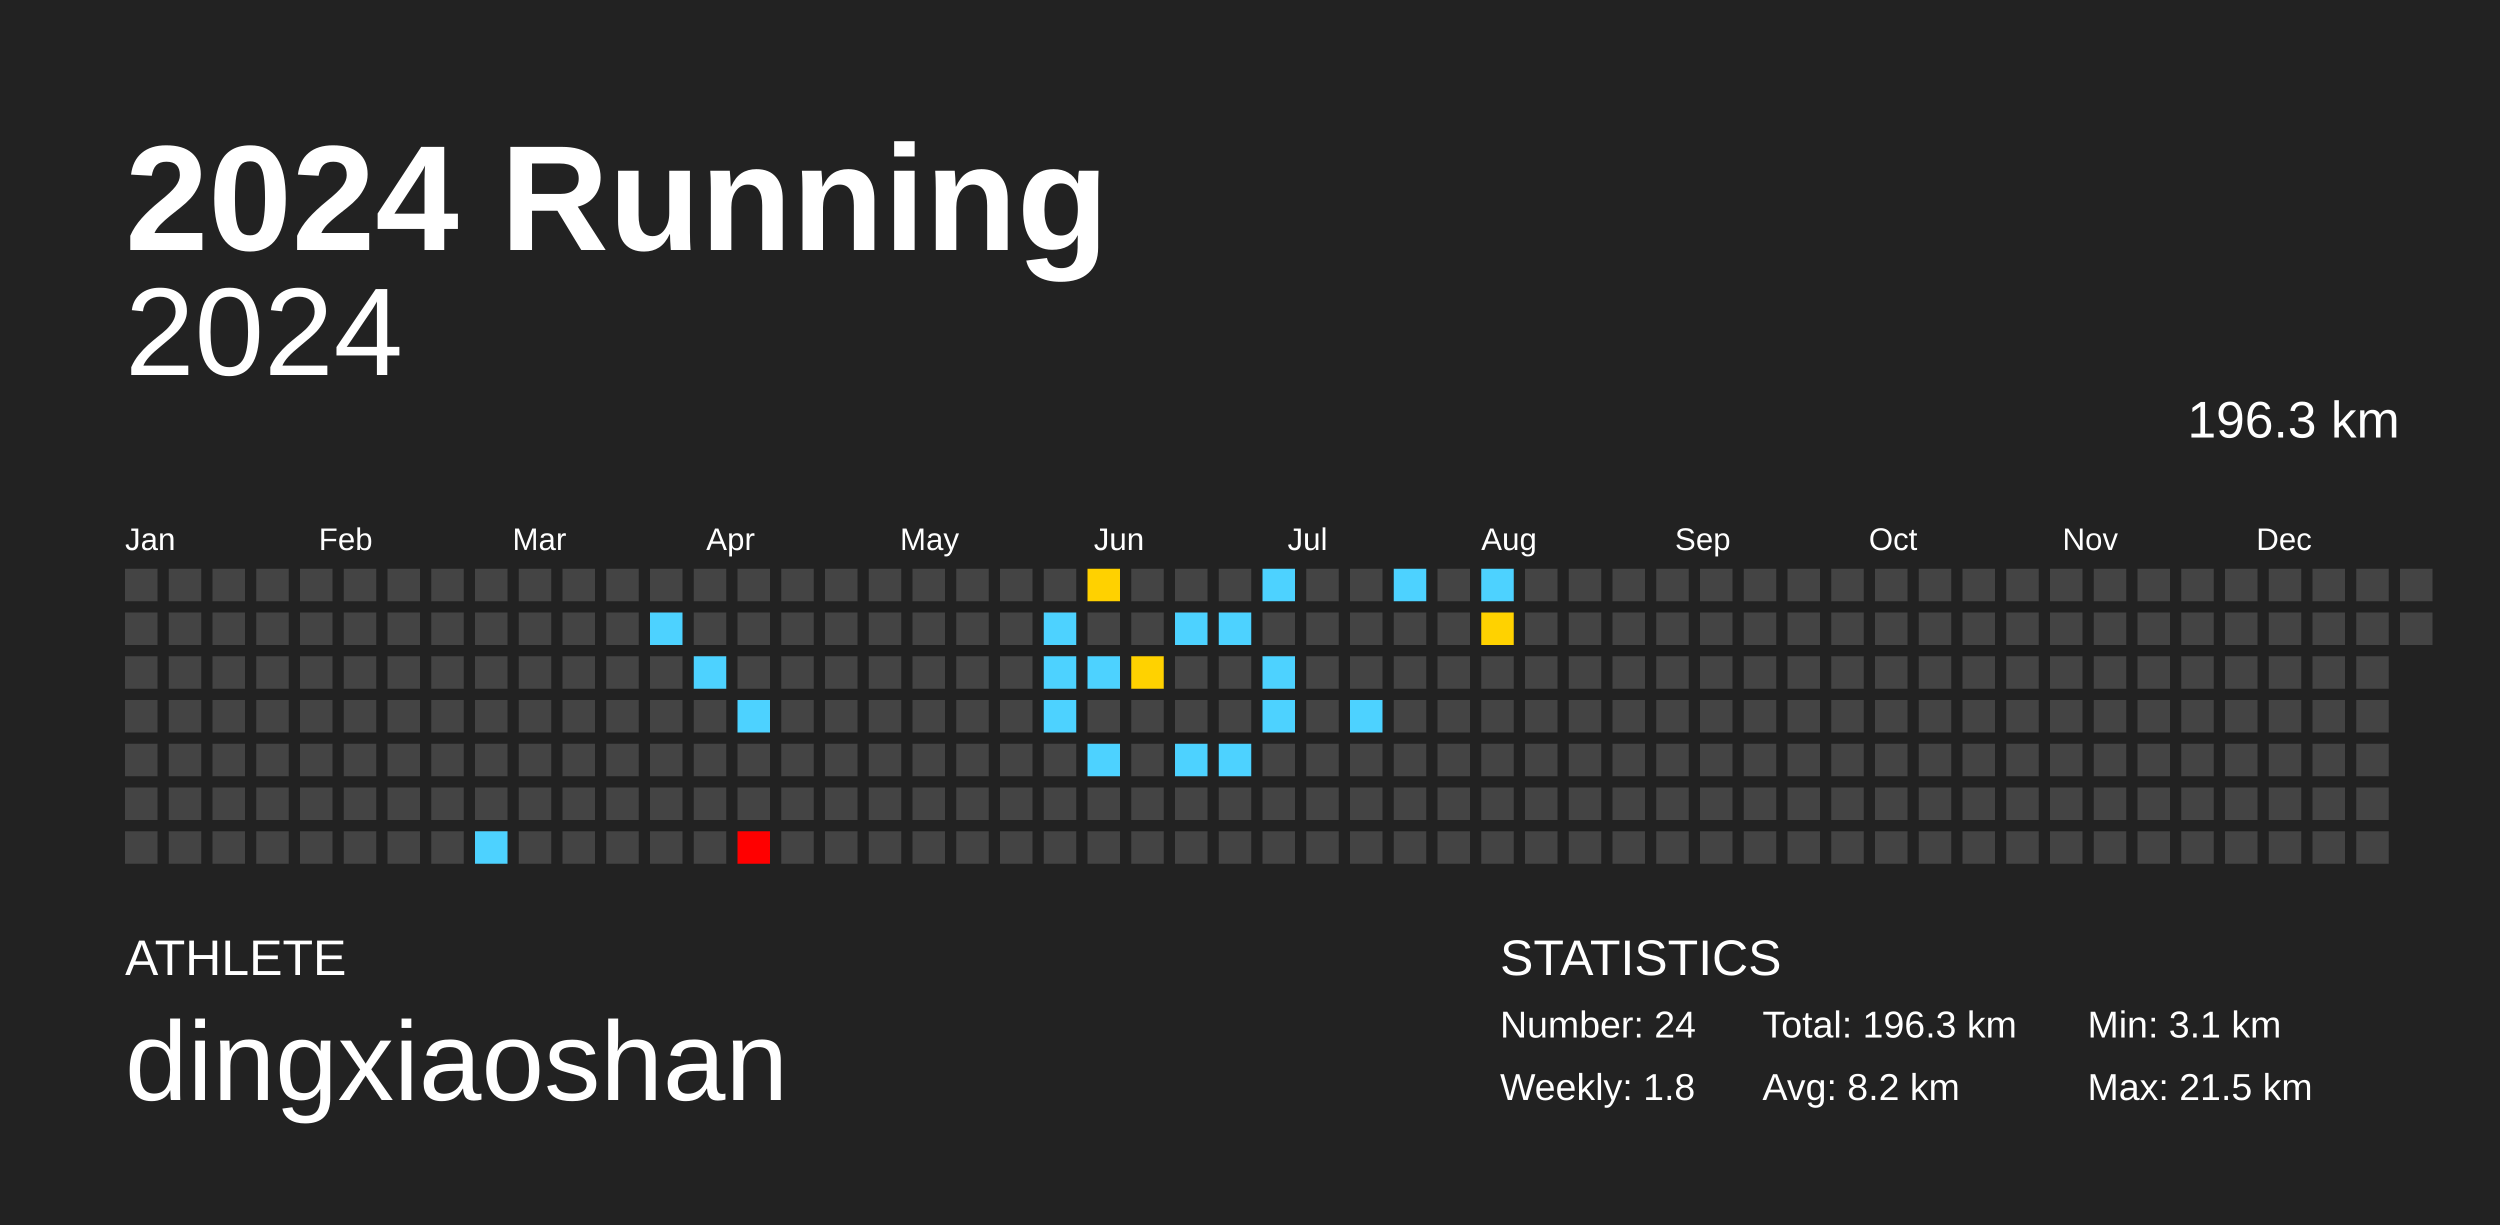
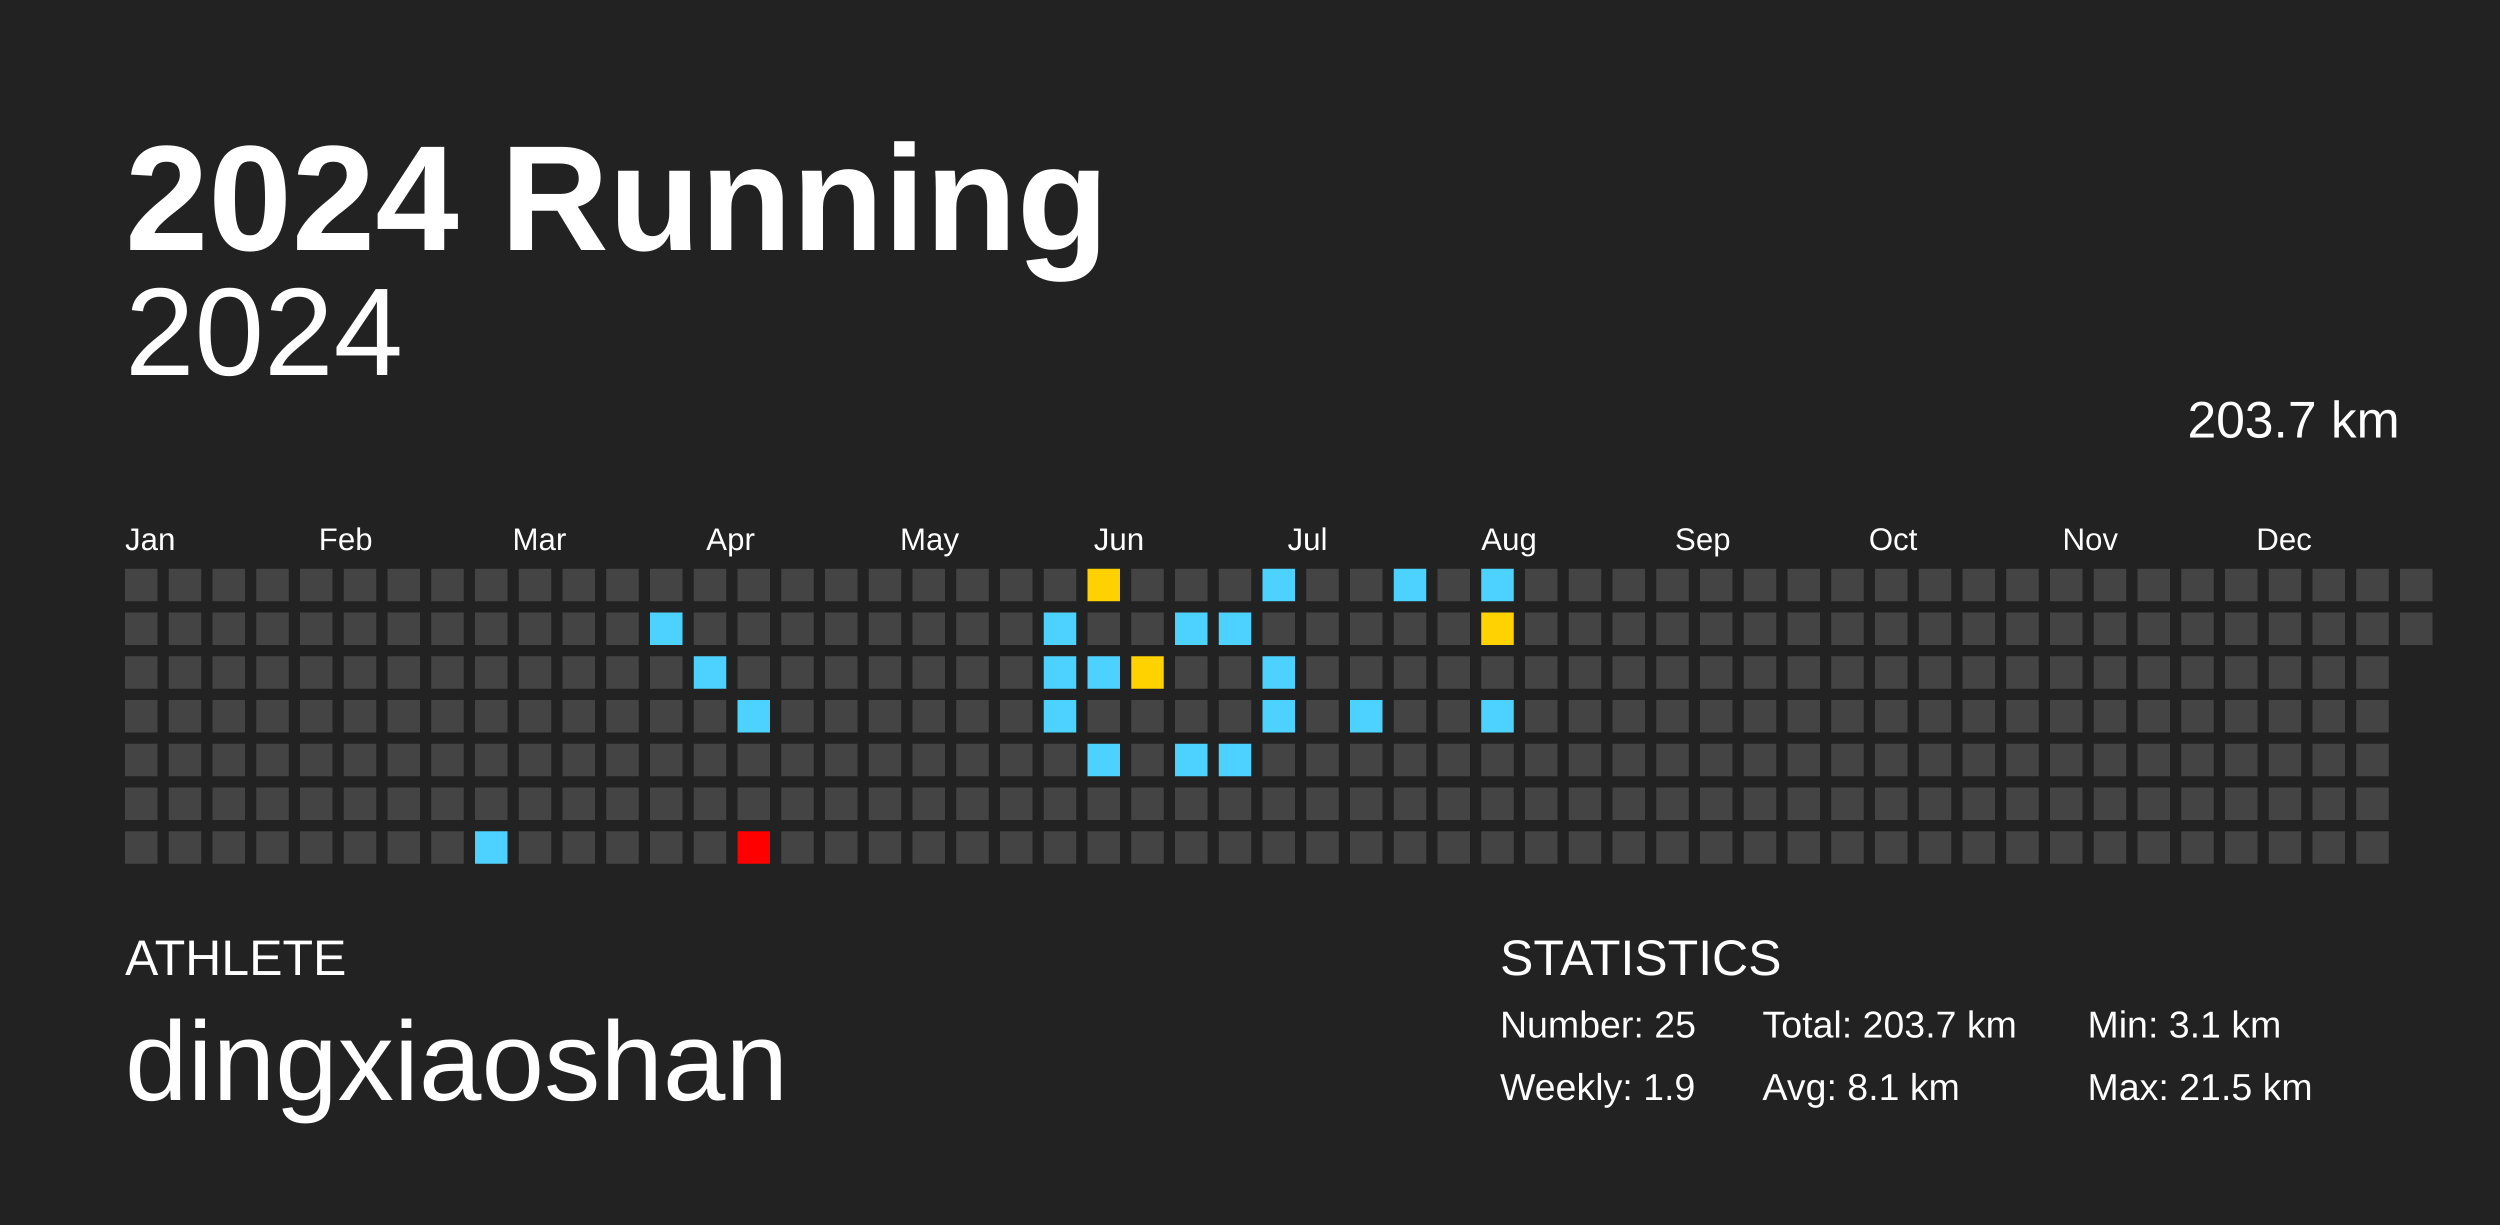
<svg xmlns="http://www.w3.org/2000/svg" baseProfile="full" height="98mm" version="1.1" viewBox="0,0,200,98" width="200mm">
  <defs />
  <rect fill="#222222" height="98" width="200" x="0" y="0" />
  <text fill="#FFFFFF" style="font-size:12px; font-family:Arial; font-weight:bold;" x="10" y="20">2024 Running</text>
  <text fill="#FFFFFF" style="font-size:4px; font-family:Arial" x="10" y="78">ATHLETE</text>
  <text fill="#FFFFFF" style="font-size:9px; font-family:Arial" x="10" y="88">dingxiaoshan</text>
  <text fill="#FFFFFF" style="font-size:4px; font-family:Arial" x="120" y="78">STATISTICS</text>
-   <text fill="#FFFFFF" style="font-size:3px; font-family:Arial" x="120" y="83">Number: 24</text>
-   <text fill="#FFFFFF" style="font-size:3px; font-family:Arial" x="120" y="88">Weekly: 1.8</text>
-   <text fill="#FFFFFF" style="font-size:3px; font-family:Arial" x="141" y="83">Total: 196.3 km</text>
-   <text fill="#FFFFFF" style="font-size:3px; font-family:Arial" x="141" y="88">Avg: 8.2 km</text>
+   <text fill="#FFFFFF" style="font-size:3px; font-family:Arial" x="120" y="83">Number: 25</text>
+   <text fill="#FFFFFF" style="font-size:3px; font-family:Arial" x="120" y="88">Weekly: 1.9</text>
+   <text fill="#FFFFFF" style="font-size:3px; font-family:Arial" x="141" y="83">Total: 203.7 km</text>
+   <text fill="#FFFFFF" style="font-size:3px; font-family:Arial" x="141" y="88">Avg: 8.1 km</text>
  <text fill="#FFFFFF" style="font-size:3px; font-family:Arial" x="167" y="83">Min: 3.1 km</text>
  <text fill="#FFFFFF" style="font-size:3px; font-family:Arial" x="167" y="88">Max: 21.5 km</text>
  <text alignment-baseline="hanging" fill="#FFFFFF" style="font-size:10.0px; font-family:Arial;" x="10" y="30">2024</text>
-   <text alignment-baseline="hanging" fill="#FFFFFF" style="font-size:4.125px; font-family:Arial;" x="175" y="35">196.3 km</text>
+   <text alignment-baseline="hanging" fill="#FFFFFF" style="font-size:4.125px; font-family:Arial;" x="175" y="35">203.7 km</text>
  <text fill="#FFFFFF" style="font-size:2.5px; font-family:Arial" x="10.0" y="44">Jan</text>
  <text fill="#FFFFFF" style="font-size:2.5px; font-family:Arial" x="25.5" y="44">Feb</text>
  <text fill="#FFFFFF" style="font-size:2.5px; font-family:Arial" x="41.0" y="44">Mar</text>
  <text fill="#FFFFFF" style="font-size:2.5px; font-family:Arial" x="56.5" y="44">Apr</text>
  <text fill="#FFFFFF" style="font-size:2.5px; font-family:Arial" x="72.0" y="44">May</text>
  <text fill="#FFFFFF" style="font-size:2.5px; font-family:Arial" x="87.5" y="44">Jun</text>
  <text fill="#FFFFFF" style="font-size:2.5px; font-family:Arial" x="103.0" y="44">Jul</text>
  <text fill="#FFFFFF" style="font-size:2.5px; font-family:Arial" x="118.5" y="44">Aug</text>
  <text fill="#FFFFFF" style="font-size:2.5px; font-family:Arial" x="134.0" y="44">Sep</text>
  <text fill="#FFFFFF" style="font-size:2.5px; font-family:Arial" x="149.5" y="44">Oct</text>
  <text fill="#FFFFFF" style="font-size:2.5px; font-family:Arial" x="165.0" y="44">Nov</text>
  <text fill="#FFFFFF" style="font-size:2.5px; font-family:Arial" x="180.5" y="44">Dec</text>
  <rect fill="#444444" height="2.6" width="2.6" x="10.0" y="45.5" />
  <rect fill="#444444" height="2.6" width="2.6" x="10.0" y="49.0" />
  <rect fill="#444444" height="2.6" width="2.6" x="10.0" y="52.5" />
  <rect fill="#444444" height="2.6" width="2.6" x="10.0" y="56.0" />
  <rect fill="#444444" height="2.6" width="2.6" x="10.0" y="59.5" />
  <rect fill="#444444" height="2.6" width="2.6" x="10.0" y="63.0" />
  <rect fill="#444444" height="2.6" width="2.6" x="10.0" y="66.5" />
  <rect fill="#444444" height="2.6" width="2.6" x="13.5" y="45.5" />
  <rect fill="#444444" height="2.6" width="2.6" x="13.5" y="49.0" />
  <rect fill="#444444" height="2.6" width="2.6" x="13.5" y="52.5" />
  <rect fill="#444444" height="2.6" width="2.6" x="13.5" y="56.0" />
  <rect fill="#444444" height="2.6" width="2.6" x="13.5" y="59.5" />
  <rect fill="#444444" height="2.6" width="2.6" x="13.5" y="63.0" />
  <rect fill="#444444" height="2.6" width="2.6" x="13.5" y="66.5" />
  <rect fill="#444444" height="2.6" width="2.6" x="17.0" y="45.5" />
  <rect fill="#444444" height="2.6" width="2.6" x="17.0" y="49.0" />
  <rect fill="#444444" height="2.6" width="2.6" x="17.0" y="52.5" />
  <rect fill="#444444" height="2.6" width="2.6" x="17.0" y="56.0" />
  <rect fill="#444444" height="2.6" width="2.6" x="17.0" y="59.5" />
  <rect fill="#444444" height="2.6" width="2.6" x="17.0" y="63.0" />
  <rect fill="#444444" height="2.6" width="2.6" x="17.0" y="66.5" />
  <rect fill="#444444" height="2.6" width="2.6" x="20.5" y="45.5" />
  <rect fill="#444444" height="2.6" width="2.6" x="20.5" y="49.0" />
  <rect fill="#444444" height="2.6" width="2.6" x="20.5" y="52.5" />
  <rect fill="#444444" height="2.6" width="2.6" x="20.5" y="56.0" />
  <rect fill="#444444" height="2.6" width="2.6" x="20.5" y="59.5" />
  <rect fill="#444444" height="2.6" width="2.6" x="20.5" y="63.0" />
  <rect fill="#444444" height="2.6" width="2.6" x="20.5" y="66.5" />
  <rect fill="#444444" height="2.6" width="2.6" x="24.0" y="45.5" />
  <rect fill="#444444" height="2.6" width="2.6" x="24.0" y="49.0" />
  <rect fill="#444444" height="2.6" width="2.6" x="24.0" y="52.5" />
  <rect fill="#444444" height="2.6" width="2.6" x="24.0" y="56.0" />
  <rect fill="#444444" height="2.6" width="2.6" x="24.0" y="59.5" />
  <rect fill="#444444" height="2.6" width="2.6" x="24.0" y="63.0" />
  <rect fill="#444444" height="2.6" width="2.6" x="24.0" y="66.5" />
  <rect fill="#444444" height="2.6" width="2.6" x="27.5" y="45.5" />
  <rect fill="#444444" height="2.6" width="2.6" x="27.5" y="49.0" />
  <rect fill="#444444" height="2.6" width="2.6" x="27.5" y="52.5" />
  <rect fill="#444444" height="2.6" width="2.6" x="27.5" y="56.0" />
  <rect fill="#444444" height="2.6" width="2.6" x="27.5" y="59.5" />
  <rect fill="#444444" height="2.6" width="2.6" x="27.5" y="63.0" />
  <rect fill="#444444" height="2.6" width="2.6" x="27.5" y="66.5" />
  <rect fill="#444444" height="2.6" width="2.6" x="31.0" y="45.5" />
  <rect fill="#444444" height="2.6" width="2.6" x="31.0" y="49.0" />
  <rect fill="#444444" height="2.6" width="2.6" x="31.0" y="52.5" />
  <rect fill="#444444" height="2.6" width="2.6" x="31.0" y="56.0" />
  <rect fill="#444444" height="2.6" width="2.6" x="31.0" y="59.5" />
  <rect fill="#444444" height="2.6" width="2.6" x="31.0" y="63.0" />
  <rect fill="#444444" height="2.6" width="2.6" x="31.0" y="66.5" />
  <rect fill="#444444" height="2.6" width="2.6" x="34.5" y="45.5" />
  <rect fill="#444444" height="2.6" width="2.6" x="34.5" y="49.0" />
  <rect fill="#444444" height="2.6" width="2.6" x="34.5" y="52.5" />
  <rect fill="#444444" height="2.6" width="2.6" x="34.5" y="56.0" />
  <rect fill="#444444" height="2.6" width="2.6" x="34.5" y="59.5" />
  <rect fill="#444444" height="2.6" width="2.6" x="34.5" y="63.0" />
  <rect fill="#444444" height="2.6" width="2.6" x="34.5" y="66.5" />
  <rect fill="#444444" height="2.6" width="2.6" x="38.0" y="45.5" />
  <rect fill="#444444" height="2.6" width="2.6" x="38.0" y="49.0" />
  <rect fill="#444444" height="2.6" width="2.6" x="38.0" y="52.5" />
  <rect fill="#444444" height="2.6" width="2.6" x="38.0" y="56.0" />
  <rect fill="#444444" height="2.6" width="2.6" x="38.0" y="59.5" />
  <rect fill="#444444" height="2.6" width="2.6" x="38.0" y="63.0" />
  <rect fill="#4dd2ff" height="2.6" width="2.6" x="38.0" y="66.5" />
  <rect fill="#444444" height="2.6" width="2.6" x="41.5" y="45.5" />
  <rect fill="#444444" height="2.6" width="2.6" x="41.5" y="49.0" />
  <rect fill="#444444" height="2.6" width="2.6" x="41.5" y="52.5" />
  <rect fill="#444444" height="2.6" width="2.6" x="41.5" y="56.0" />
  <rect fill="#444444" height="2.6" width="2.6" x="41.5" y="59.5" />
  <rect fill="#444444" height="2.6" width="2.6" x="41.5" y="63.0" />
  <rect fill="#444444" height="2.6" width="2.6" x="41.5" y="66.5" />
  <rect fill="#444444" height="2.6" width="2.6" x="45.0" y="45.5" />
  <rect fill="#444444" height="2.6" width="2.6" x="45.0" y="49.0" />
  <rect fill="#444444" height="2.6" width="2.6" x="45.0" y="52.5" />
  <rect fill="#444444" height="2.6" width="2.6" x="45.0" y="56.0" />
  <rect fill="#444444" height="2.6" width="2.6" x="45.0" y="59.5" />
  <rect fill="#444444" height="2.6" width="2.6" x="45.0" y="63.0" />
  <rect fill="#444444" height="2.6" width="2.6" x="45.0" y="66.5" />
  <rect fill="#444444" height="2.6" width="2.6" x="48.5" y="45.5" />
  <rect fill="#444444" height="2.6" width="2.6" x="48.5" y="49.0" />
  <rect fill="#444444" height="2.6" width="2.6" x="48.5" y="52.5" />
  <rect fill="#444444" height="2.6" width="2.6" x="48.5" y="56.0" />
  <rect fill="#444444" height="2.6" width="2.6" x="48.5" y="59.5" />
  <rect fill="#444444" height="2.6" width="2.6" x="48.5" y="63.0" />
  <rect fill="#444444" height="2.6" width="2.6" x="48.5" y="66.5" />
  <rect fill="#444444" height="2.6" width="2.6" x="52.0" y="45.5" />
  <rect fill="#4dd2ff" height="2.6" width="2.6" x="52.0" y="49.0" />
  <rect fill="#444444" height="2.6" width="2.6" x="52.0" y="52.5" />
  <rect fill="#444444" height="2.6" width="2.6" x="52.0" y="56.0" />
  <rect fill="#444444" height="2.6" width="2.6" x="52.0" y="59.5" />
  <rect fill="#444444" height="2.6" width="2.6" x="52.0" y="63.0" />
  <rect fill="#444444" height="2.6" width="2.6" x="52.0" y="66.5" />
  <rect fill="#444444" height="2.6" width="2.6" x="55.5" y="45.5" />
  <rect fill="#444444" height="2.6" width="2.6" x="55.5" y="49.0" />
  <rect fill="#4dd2ff" height="2.6" width="2.6" x="55.5" y="52.5" />
  <rect fill="#444444" height="2.6" width="2.6" x="55.5" y="56.0" />
  <rect fill="#444444" height="2.6" width="2.6" x="55.5" y="59.5" />
  <rect fill="#444444" height="2.6" width="2.6" x="55.5" y="63.0" />
  <rect fill="#444444" height="2.6" width="2.6" x="55.5" y="66.5" />
  <rect fill="#444444" height="2.6" width="2.6" x="59.0" y="45.5" />
  <rect fill="#444444" height="2.6" width="2.6" x="59.0" y="49.0" />
  <rect fill="#444444" height="2.6" width="2.6" x="59.0" y="52.5" />
  <rect fill="#4dd2ff" height="2.6" width="2.6" x="59.0" y="56.0" />
  <rect fill="#444444" height="2.6" width="2.6" x="59.0" y="59.5" />
  <rect fill="#444444" height="2.6" width="2.6" x="59.0" y="63.0" />
  <rect fill="red" height="2.6" width="2.6" x="59.0" y="66.5" />
  <rect fill="#444444" height="2.6" width="2.6" x="62.5" y="45.5" />
  <rect fill="#444444" height="2.6" width="2.6" x="62.5" y="49.0" />
  <rect fill="#444444" height="2.6" width="2.6" x="62.5" y="52.5" />
  <rect fill="#444444" height="2.6" width="2.6" x="62.5" y="56.0" />
  <rect fill="#444444" height="2.6" width="2.6" x="62.5" y="59.5" />
  <rect fill="#444444" height="2.6" width="2.6" x="62.5" y="63.0" />
  <rect fill="#444444" height="2.6" width="2.6" x="62.5" y="66.5" />
  <rect fill="#444444" height="2.6" width="2.6" x="66.0" y="45.5" />
  <rect fill="#444444" height="2.6" width="2.6" x="66.0" y="49.0" />
  <rect fill="#444444" height="2.6" width="2.6" x="66.0" y="52.5" />
  <rect fill="#444444" height="2.6" width="2.6" x="66.0" y="56.0" />
  <rect fill="#444444" height="2.6" width="2.6" x="66.0" y="59.5" />
  <rect fill="#444444" height="2.6" width="2.6" x="66.0" y="63.0" />
  <rect fill="#444444" height="2.6" width="2.6" x="66.0" y="66.5" />
  <rect fill="#444444" height="2.6" width="2.6" x="69.5" y="45.5" />
  <rect fill="#444444" height="2.6" width="2.6" x="69.5" y="49.0" />
  <rect fill="#444444" height="2.6" width="2.6" x="69.5" y="52.5" />
  <rect fill="#444444" height="2.6" width="2.6" x="69.5" y="56.0" />
  <rect fill="#444444" height="2.6" width="2.6" x="69.5" y="59.5" />
  <rect fill="#444444" height="2.6" width="2.6" x="69.5" y="63.0" />
  <rect fill="#444444" height="2.6" width="2.6" x="69.5" y="66.5" />
  <rect fill="#444444" height="2.6" width="2.6" x="73.0" y="45.5" />
  <rect fill="#444444" height="2.6" width="2.6" x="73.0" y="49.0" />
  <rect fill="#444444" height="2.6" width="2.6" x="73.0" y="52.5" />
  <rect fill="#444444" height="2.6" width="2.6" x="73.0" y="56.0" />
  <rect fill="#444444" height="2.6" width="2.6" x="73.0" y="59.5" />
  <rect fill="#444444" height="2.6" width="2.6" x="73.0" y="63.0" />
  <rect fill="#444444" height="2.6" width="2.6" x="73.0" y="66.5" />
  <rect fill="#444444" height="2.6" width="2.6" x="76.5" y="45.5" />
  <rect fill="#444444" height="2.6" width="2.6" x="76.5" y="49.0" />
  <rect fill="#444444" height="2.6" width="2.6" x="76.5" y="52.5" />
  <rect fill="#444444" height="2.6" width="2.6" x="76.5" y="56.0" />
  <rect fill="#444444" height="2.6" width="2.6" x="76.5" y="59.5" />
  <rect fill="#444444" height="2.6" width="2.6" x="76.5" y="63.0" />
  <rect fill="#444444" height="2.6" width="2.6" x="76.5" y="66.5" />
  <rect fill="#444444" height="2.6" width="2.6" x="80.0" y="45.5" />
  <rect fill="#444444" height="2.6" width="2.6" x="80.0" y="49.0" />
  <rect fill="#444444" height="2.6" width="2.6" x="80.0" y="52.5" />
  <rect fill="#444444" height="2.6" width="2.6" x="80.0" y="56.0" />
  <rect fill="#444444" height="2.6" width="2.6" x="80.0" y="59.5" />
  <rect fill="#444444" height="2.6" width="2.6" x="80.0" y="63.0" />
  <rect fill="#444444" height="2.6" width="2.6" x="80.0" y="66.5" />
  <rect fill="#444444" height="2.6" width="2.6" x="83.5" y="45.5" />
  <rect fill="#4dd2ff" height="2.6" width="2.6" x="83.5" y="49.0" />
  <rect fill="#4dd2ff" height="2.6" width="2.6" x="83.5" y="52.5" />
  <rect fill="#4dd2ff" height="2.6" width="2.6" x="83.5" y="56.0" />
  <rect fill="#444444" height="2.6" width="2.6" x="83.5" y="59.5" />
  <rect fill="#444444" height="2.6" width="2.6" x="83.5" y="63.0" />
  <rect fill="#444444" height="2.6" width="2.6" x="83.5" y="66.5" />
  <rect fill="#ffd100" height="2.6" width="2.6" x="87.0" y="45.5" />
  <rect fill="#444444" height="2.6" width="2.6" x="87.0" y="49.0" />
  <rect fill="#4dd2ff" height="2.6" width="2.6" x="87.0" y="52.5" />
  <rect fill="#444444" height="2.6" width="2.6" x="87.0" y="56.0" />
  <rect fill="#4dd2ff" height="2.6" width="2.6" x="87.0" y="59.5" />
  <rect fill="#444444" height="2.6" width="2.6" x="87.0" y="63.0" />
  <rect fill="#444444" height="2.6" width="2.6" x="87.0" y="66.5" />
  <rect fill="#444444" height="2.6" width="2.6" x="90.5" y="45.5" />
  <rect fill="#444444" height="2.6" width="2.6" x="90.5" y="49.0" />
  <rect fill="#ffd200" height="2.6" width="2.6" x="90.5" y="52.5" />
  <rect fill="#444444" height="2.6" width="2.6" x="90.5" y="56.0" />
  <rect fill="#444444" height="2.6" width="2.6" x="90.5" y="59.5" />
  <rect fill="#444444" height="2.6" width="2.6" x="90.5" y="63.0" />
  <rect fill="#444444" height="2.6" width="2.6" x="90.5" y="66.5" />
  <rect fill="#444444" height="2.6" width="2.6" x="94.0" y="45.5" />
  <rect fill="#4dd2ff" height="2.6" width="2.6" x="94.0" y="49.0" />
  <rect fill="#444444" height="2.6" width="2.6" x="94.0" y="52.5" />
  <rect fill="#444444" height="2.6" width="2.6" x="94.0" y="56.0" />
  <rect fill="#4dd2ff" height="2.6" width="2.6" x="94.0" y="59.5" />
  <rect fill="#444444" height="2.6" width="2.6" x="94.0" y="63.0" />
  <rect fill="#444444" height="2.6" width="2.6" x="94.0" y="66.5" />
  <rect fill="#444444" height="2.6" width="2.6" x="97.5" y="45.5" />
  <rect fill="#4dd2ff" height="2.6" width="2.6" x="97.5" y="49.0" />
  <rect fill="#444444" height="2.6" width="2.6" x="97.5" y="52.5" />
  <rect fill="#444444" height="2.6" width="2.6" x="97.5" y="56.0" />
  <rect fill="#4dd2ff" height="2.6" width="2.6" x="97.5" y="59.5" />
  <rect fill="#444444" height="2.6" width="2.6" x="97.5" y="63.0" />
  <rect fill="#444444" height="2.6" width="2.6" x="97.5" y="66.5" />
  <rect fill="#4dd2ff" height="2.6" width="2.6" x="101.0" y="45.5" />
  <rect fill="#444444" height="2.6" width="2.6" x="101.0" y="49.0" />
  <rect fill="#4dd2ff" height="2.6" width="2.6" x="101.0" y="52.5" />
  <rect fill="#4dd2ff" height="2.6" width="2.6" x="101.0" y="56.0" />
  <rect fill="#444444" height="2.6" width="2.6" x="101.0" y="59.5" />
  <rect fill="#444444" height="2.6" width="2.6" x="101.0" y="63.0" />
  <rect fill="#444444" height="2.6" width="2.6" x="101.0" y="66.5" />
  <rect fill="#444444" height="2.6" width="2.6" x="104.5" y="45.5" />
  <rect fill="#444444" height="2.6" width="2.6" x="104.5" y="49.0" />
  <rect fill="#444444" height="2.6" width="2.6" x="104.5" y="52.5" />
  <rect fill="#444444" height="2.6" width="2.6" x="104.5" y="56.0" />
  <rect fill="#444444" height="2.6" width="2.6" x="104.5" y="59.5" />
  <rect fill="#444444" height="2.6" width="2.6" x="104.5" y="63.0" />
  <rect fill="#444444" height="2.6" width="2.6" x="104.5" y="66.5" />
  <rect fill="#444444" height="2.6" width="2.6" x="108.0" y="45.5" />
  <rect fill="#444444" height="2.6" width="2.6" x="108.0" y="49.0" />
  <rect fill="#444444" height="2.6" width="2.6" x="108.0" y="52.5" />
  <rect fill="#4dd2ff" height="2.6" width="2.6" x="108.0" y="56.0" />
  <rect fill="#444444" height="2.6" width="2.6" x="108.0" y="59.5" />
  <rect fill="#444444" height="2.6" width="2.6" x="108.0" y="63.0" />
  <rect fill="#444444" height="2.6" width="2.6" x="108.0" y="66.5" />
  <rect fill="#4dd2ff" height="2.6" width="2.6" x="111.5" y="45.5" />
  <rect fill="#444444" height="2.6" width="2.6" x="111.5" y="49.0" />
  <rect fill="#444444" height="2.6" width="2.6" x="111.5" y="52.5" />
  <rect fill="#444444" height="2.6" width="2.6" x="111.5" y="56.0" />
  <rect fill="#444444" height="2.6" width="2.6" x="111.5" y="59.5" />
  <rect fill="#444444" height="2.6" width="2.6" x="111.5" y="63.0" />
  <rect fill="#444444" height="2.6" width="2.6" x="111.5" y="66.5" />
  <rect fill="#444444" height="2.6" width="2.6" x="115.0" y="45.5" />
  <rect fill="#444444" height="2.6" width="2.6" x="115.0" y="49.0" />
  <rect fill="#444444" height="2.6" width="2.6" x="115.0" y="52.5" />
  <rect fill="#444444" height="2.6" width="2.6" x="115.0" y="56.0" />
  <rect fill="#444444" height="2.6" width="2.6" x="115.0" y="59.5" />
  <rect fill="#444444" height="2.6" width="2.6" x="115.0" y="63.0" />
  <rect fill="#444444" height="2.6" width="2.6" x="115.0" y="66.5" />
  <rect fill="#4dd2ff" height="2.6" width="2.6" x="118.5" y="45.5" />
  <rect fill="#ffd200" height="2.6" width="2.6" x="118.5" y="49.0" />
  <rect fill="#444444" height="2.6" width="2.6" x="118.5" y="52.5" />
-   <rect fill="#444444" height="2.6" width="2.6" x="118.5" y="56.0" />
+   <rect fill="#4dd2ff" height="2.6" width="2.6" x="118.5" y="56.0" />
  <rect fill="#444444" height="2.6" width="2.6" x="118.5" y="59.5" />
  <rect fill="#444444" height="2.6" width="2.6" x="118.5" y="63.0" />
  <rect fill="#444444" height="2.6" width="2.6" x="118.5" y="66.5" />
  <rect fill="#444444" height="2.6" width="2.6" x="122.0" y="45.5" />
  <rect fill="#444444" height="2.6" width="2.6" x="122.0" y="49.0" />
  <rect fill="#444444" height="2.6" width="2.6" x="122.0" y="52.5" />
  <rect fill="#444444" height="2.6" width="2.6" x="122.0" y="56.0" />
  <rect fill="#444444" height="2.6" width="2.6" x="122.0" y="59.5" />
  <rect fill="#444444" height="2.6" width="2.6" x="122.0" y="63.0" />
  <rect fill="#444444" height="2.6" width="2.6" x="122.0" y="66.5" />
  <rect fill="#444444" height="2.6" width="2.6" x="125.5" y="45.5" />
  <rect fill="#444444" height="2.6" width="2.6" x="125.5" y="49.0" />
  <rect fill="#444444" height="2.6" width="2.6" x="125.5" y="52.5" />
  <rect fill="#444444" height="2.6" width="2.6" x="125.5" y="56.0" />
  <rect fill="#444444" height="2.6" width="2.6" x="125.5" y="59.5" />
  <rect fill="#444444" height="2.6" width="2.6" x="125.5" y="63.0" />
  <rect fill="#444444" height="2.6" width="2.6" x="125.5" y="66.5" />
  <rect fill="#444444" height="2.6" width="2.6" x="129.0" y="45.5" />
  <rect fill="#444444" height="2.6" width="2.6" x="129.0" y="49.0" />
  <rect fill="#444444" height="2.6" width="2.6" x="129.0" y="52.5" />
  <rect fill="#444444" height="2.6" width="2.6" x="129.0" y="56.0" />
  <rect fill="#444444" height="2.6" width="2.6" x="129.0" y="59.5" />
  <rect fill="#444444" height="2.6" width="2.6" x="129.0" y="63.0" />
  <rect fill="#444444" height="2.6" width="2.6" x="129.0" y="66.5" />
  <rect fill="#444444" height="2.6" width="2.6" x="132.5" y="45.5" />
  <rect fill="#444444" height="2.6" width="2.6" x="132.5" y="49.0" />
  <rect fill="#444444" height="2.6" width="2.6" x="132.5" y="52.5" />
  <rect fill="#444444" height="2.6" width="2.6" x="132.5" y="56.0" />
  <rect fill="#444444" height="2.6" width="2.6" x="132.5" y="59.5" />
  <rect fill="#444444" height="2.6" width="2.6" x="132.5" y="63.0" />
  <rect fill="#444444" height="2.6" width="2.6" x="132.5" y="66.5" />
  <rect fill="#444444" height="2.6" width="2.6" x="136.0" y="45.5" />
  <rect fill="#444444" height="2.6" width="2.6" x="136.0" y="49.0" />
  <rect fill="#444444" height="2.6" width="2.6" x="136.0" y="52.5" />
  <rect fill="#444444" height="2.6" width="2.6" x="136.0" y="56.0" />
  <rect fill="#444444" height="2.6" width="2.6" x="136.0" y="59.5" />
  <rect fill="#444444" height="2.6" width="2.6" x="136.0" y="63.0" />
  <rect fill="#444444" height="2.6" width="2.6" x="136.0" y="66.5" />
  <rect fill="#444444" height="2.6" width="2.6" x="139.5" y="45.5" />
  <rect fill="#444444" height="2.6" width="2.6" x="139.5" y="49.0" />
  <rect fill="#444444" height="2.6" width="2.6" x="139.5" y="52.5" />
  <rect fill="#444444" height="2.6" width="2.6" x="139.5" y="56.0" />
  <rect fill="#444444" height="2.6" width="2.6" x="139.5" y="59.5" />
  <rect fill="#444444" height="2.6" width="2.6" x="139.5" y="63.0" />
  <rect fill="#444444" height="2.6" width="2.6" x="139.5" y="66.5" />
  <rect fill="#444444" height="2.6" width="2.6" x="143.0" y="45.5" />
  <rect fill="#444444" height="2.6" width="2.6" x="143.0" y="49.0" />
  <rect fill="#444444" height="2.6" width="2.6" x="143.0" y="52.5" />
  <rect fill="#444444" height="2.6" width="2.6" x="143.0" y="56.0" />
  <rect fill="#444444" height="2.6" width="2.6" x="143.0" y="59.5" />
  <rect fill="#444444" height="2.6" width="2.6" x="143.0" y="63.0" />
  <rect fill="#444444" height="2.6" width="2.6" x="143.0" y="66.5" />
  <rect fill="#444444" height="2.6" width="2.6" x="146.5" y="45.5" />
  <rect fill="#444444" height="2.6" width="2.6" x="146.5" y="49.0" />
  <rect fill="#444444" height="2.6" width="2.6" x="146.5" y="52.5" />
  <rect fill="#444444" height="2.6" width="2.6" x="146.5" y="56.0" />
  <rect fill="#444444" height="2.6" width="2.6" x="146.5" y="59.5" />
  <rect fill="#444444" height="2.6" width="2.6" x="146.5" y="63.0" />
  <rect fill="#444444" height="2.6" width="2.6" x="146.5" y="66.5" />
  <rect fill="#444444" height="2.6" width="2.6" x="150.0" y="45.5" />
  <rect fill="#444444" height="2.6" width="2.6" x="150.0" y="49.0" />
  <rect fill="#444444" height="2.6" width="2.6" x="150.0" y="52.5" />
  <rect fill="#444444" height="2.6" width="2.6" x="150.0" y="56.0" />
  <rect fill="#444444" height="2.6" width="2.6" x="150.0" y="59.5" />
  <rect fill="#444444" height="2.6" width="2.6" x="150.0" y="63.0" />
  <rect fill="#444444" height="2.6" width="2.6" x="150.0" y="66.5" />
  <rect fill="#444444" height="2.6" width="2.6" x="153.5" y="45.5" />
  <rect fill="#444444" height="2.6" width="2.6" x="153.5" y="49.0" />
  <rect fill="#444444" height="2.6" width="2.6" x="153.5" y="52.5" />
  <rect fill="#444444" height="2.6" width="2.6" x="153.5" y="56.0" />
  <rect fill="#444444" height="2.6" width="2.6" x="153.5" y="59.5" />
  <rect fill="#444444" height="2.6" width="2.6" x="153.5" y="63.0" />
  <rect fill="#444444" height="2.6" width="2.6" x="153.5" y="66.5" />
  <rect fill="#444444" height="2.6" width="2.6" x="157.0" y="45.5" />
  <rect fill="#444444" height="2.6" width="2.6" x="157.0" y="49.0" />
  <rect fill="#444444" height="2.6" width="2.6" x="157.0" y="52.5" />
  <rect fill="#444444" height="2.6" width="2.6" x="157.0" y="56.0" />
  <rect fill="#444444" height="2.6" width="2.6" x="157.0" y="59.5" />
  <rect fill="#444444" height="2.6" width="2.6" x="157.0" y="63.0" />
  <rect fill="#444444" height="2.6" width="2.6" x="157.0" y="66.5" />
  <rect fill="#444444" height="2.6" width="2.6" x="160.5" y="45.5" />
  <rect fill="#444444" height="2.6" width="2.6" x="160.5" y="49.0" />
  <rect fill="#444444" height="2.6" width="2.6" x="160.5" y="52.5" />
  <rect fill="#444444" height="2.6" width="2.6" x="160.5" y="56.0" />
  <rect fill="#444444" height="2.6" width="2.6" x="160.5" y="59.5" />
  <rect fill="#444444" height="2.6" width="2.6" x="160.5" y="63.0" />
  <rect fill="#444444" height="2.6" width="2.6" x="160.5" y="66.5" />
  <rect fill="#444444" height="2.6" width="2.6" x="164.0" y="45.5" />
  <rect fill="#444444" height="2.6" width="2.6" x="164.0" y="49.0" />
  <rect fill="#444444" height="2.6" width="2.6" x="164.0" y="52.5" />
  <rect fill="#444444" height="2.6" width="2.6" x="164.0" y="56.0" />
  <rect fill="#444444" height="2.6" width="2.6" x="164.0" y="59.5" />
  <rect fill="#444444" height="2.6" width="2.6" x="164.0" y="63.0" />
  <rect fill="#444444" height="2.6" width="2.6" x="164.0" y="66.5" />
  <rect fill="#444444" height="2.6" width="2.6" x="167.5" y="45.5" />
  <rect fill="#444444" height="2.6" width="2.6" x="167.5" y="49.0" />
  <rect fill="#444444" height="2.6" width="2.6" x="167.5" y="52.5" />
  <rect fill="#444444" height="2.6" width="2.6" x="167.5" y="56.0" />
  <rect fill="#444444" height="2.6" width="2.6" x="167.5" y="59.5" />
  <rect fill="#444444" height="2.6" width="2.6" x="167.5" y="63.0" />
  <rect fill="#444444" height="2.6" width="2.6" x="167.5" y="66.5" />
  <rect fill="#444444" height="2.6" width="2.6" x="171.0" y="45.5" />
  <rect fill="#444444" height="2.6" width="2.6" x="171.0" y="49.0" />
  <rect fill="#444444" height="2.6" width="2.6" x="171.0" y="52.5" />
  <rect fill="#444444" height="2.6" width="2.6" x="171.0" y="56.0" />
  <rect fill="#444444" height="2.6" width="2.6" x="171.0" y="59.5" />
  <rect fill="#444444" height="2.6" width="2.6" x="171.0" y="63.0" />
  <rect fill="#444444" height="2.6" width="2.6" x="171.0" y="66.5" />
  <rect fill="#444444" height="2.6" width="2.6" x="174.5" y="45.5" />
  <rect fill="#444444" height="2.6" width="2.6" x="174.5" y="49.0" />
  <rect fill="#444444" height="2.6" width="2.6" x="174.5" y="52.5" />
  <rect fill="#444444" height="2.6" width="2.6" x="174.5" y="56.0" />
  <rect fill="#444444" height="2.6" width="2.6" x="174.5" y="59.5" />
  <rect fill="#444444" height="2.6" width="2.6" x="174.5" y="63.0" />
  <rect fill="#444444" height="2.6" width="2.6" x="174.5" y="66.5" />
  <rect fill="#444444" height="2.6" width="2.6" x="178.0" y="45.5" />
  <rect fill="#444444" height="2.6" width="2.6" x="178.0" y="49.0" />
  <rect fill="#444444" height="2.6" width="2.6" x="178.0" y="52.5" />
  <rect fill="#444444" height="2.6" width="2.6" x="178.0" y="56.0" />
  <rect fill="#444444" height="2.6" width="2.6" x="178.0" y="59.5" />
  <rect fill="#444444" height="2.6" width="2.6" x="178.0" y="63.0" />
  <rect fill="#444444" height="2.6" width="2.6" x="178.0" y="66.5" />
  <rect fill="#444444" height="2.6" width="2.6" x="181.5" y="45.5" />
  <rect fill="#444444" height="2.6" width="2.6" x="181.5" y="49.0" />
  <rect fill="#444444" height="2.6" width="2.6" x="181.5" y="52.5" />
  <rect fill="#444444" height="2.6" width="2.6" x="181.5" y="56.0" />
  <rect fill="#444444" height="2.6" width="2.6" x="181.5" y="59.5" />
  <rect fill="#444444" height="2.6" width="2.6" x="181.5" y="63.0" />
  <rect fill="#444444" height="2.6" width="2.6" x="181.5" y="66.5" />
  <rect fill="#444444" height="2.6" width="2.6" x="185.0" y="45.5" />
  <rect fill="#444444" height="2.6" width="2.6" x="185.0" y="49.0" />
  <rect fill="#444444" height="2.6" width="2.6" x="185.0" y="52.5" />
  <rect fill="#444444" height="2.6" width="2.6" x="185.0" y="56.0" />
  <rect fill="#444444" height="2.6" width="2.6" x="185.0" y="59.5" />
  <rect fill="#444444" height="2.6" width="2.6" x="185.0" y="63.0" />
  <rect fill="#444444" height="2.6" width="2.6" x="185.0" y="66.5" />
  <rect fill="#444444" height="2.6" width="2.6" x="188.5" y="45.5" />
  <rect fill="#444444" height="2.6" width="2.6" x="188.5" y="49.0" />
  <rect fill="#444444" height="2.6" width="2.6" x="188.5" y="52.5" />
  <rect fill="#444444" height="2.6" width="2.6" x="188.5" y="56.0" />
  <rect fill="#444444" height="2.6" width="2.6" x="188.5" y="59.5" />
  <rect fill="#444444" height="2.6" width="2.6" x="188.5" y="63.0" />
  <rect fill="#444444" height="2.6" width="2.6" x="188.5" y="66.5" />
  <rect fill="#444444" height="2.6" width="2.6" x="192.0" y="45.5" />
  <rect fill="#444444" height="2.6" width="2.6" x="192.0" y="49.0" />
</svg>
